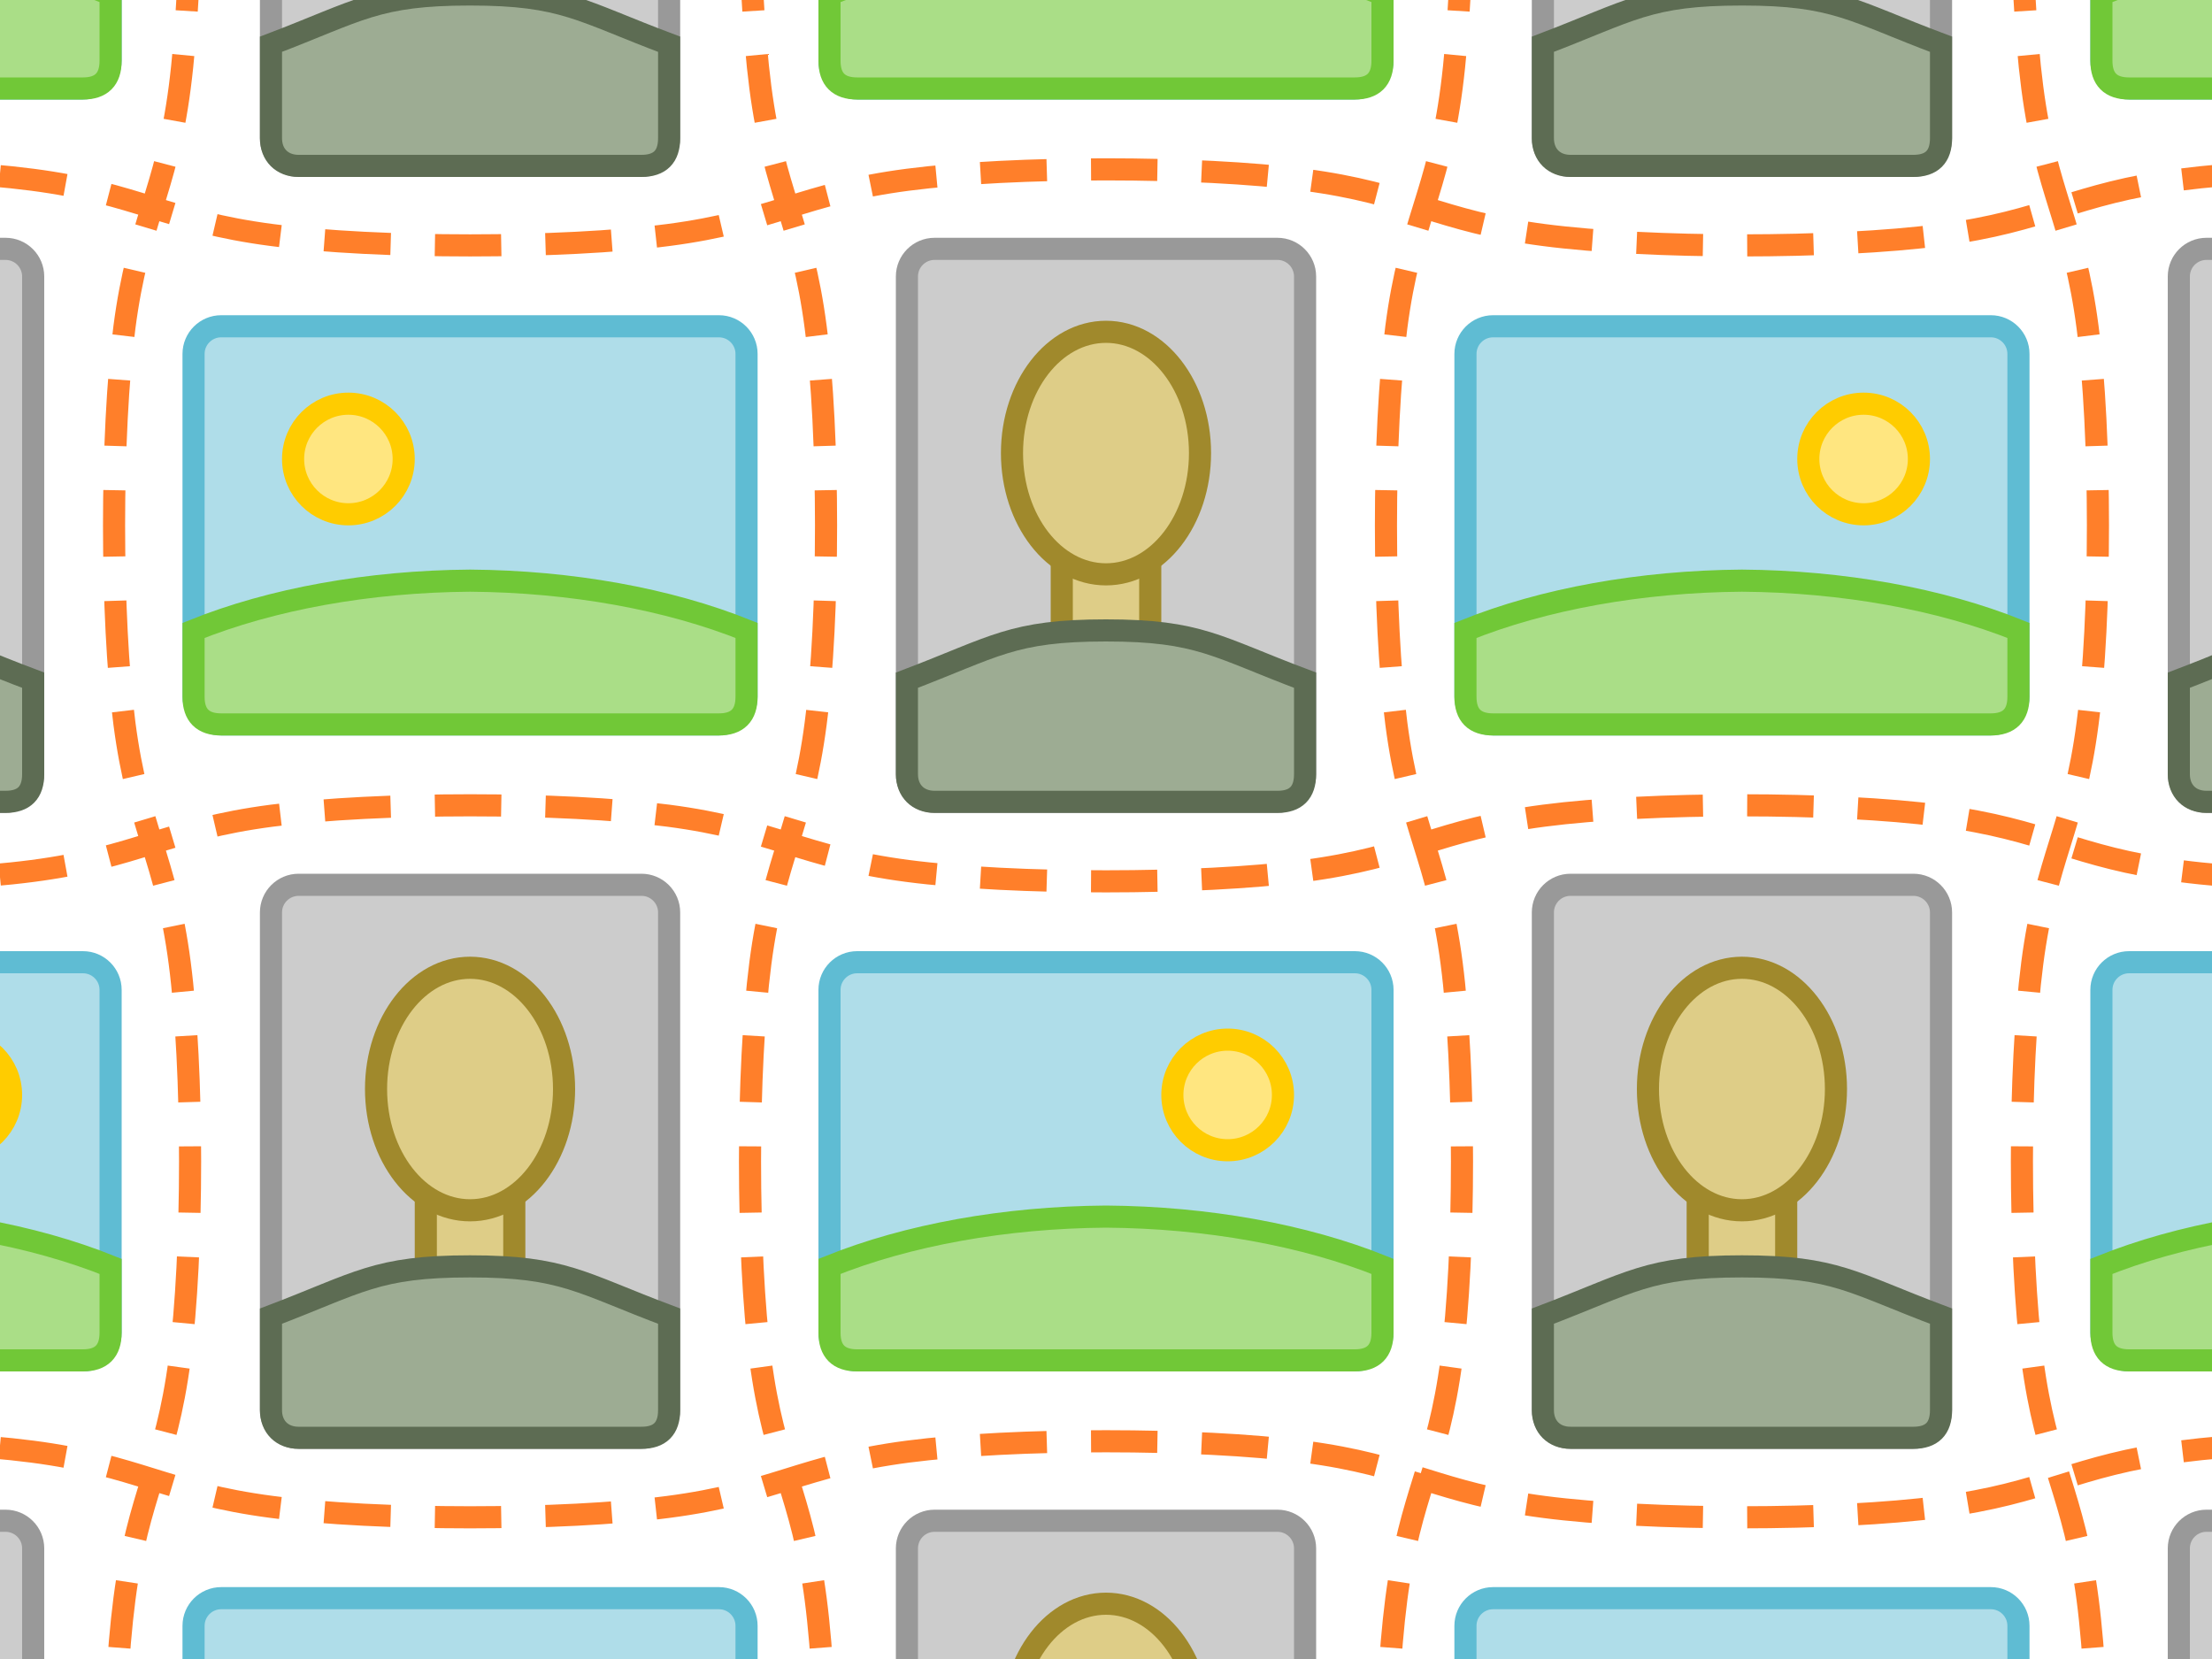
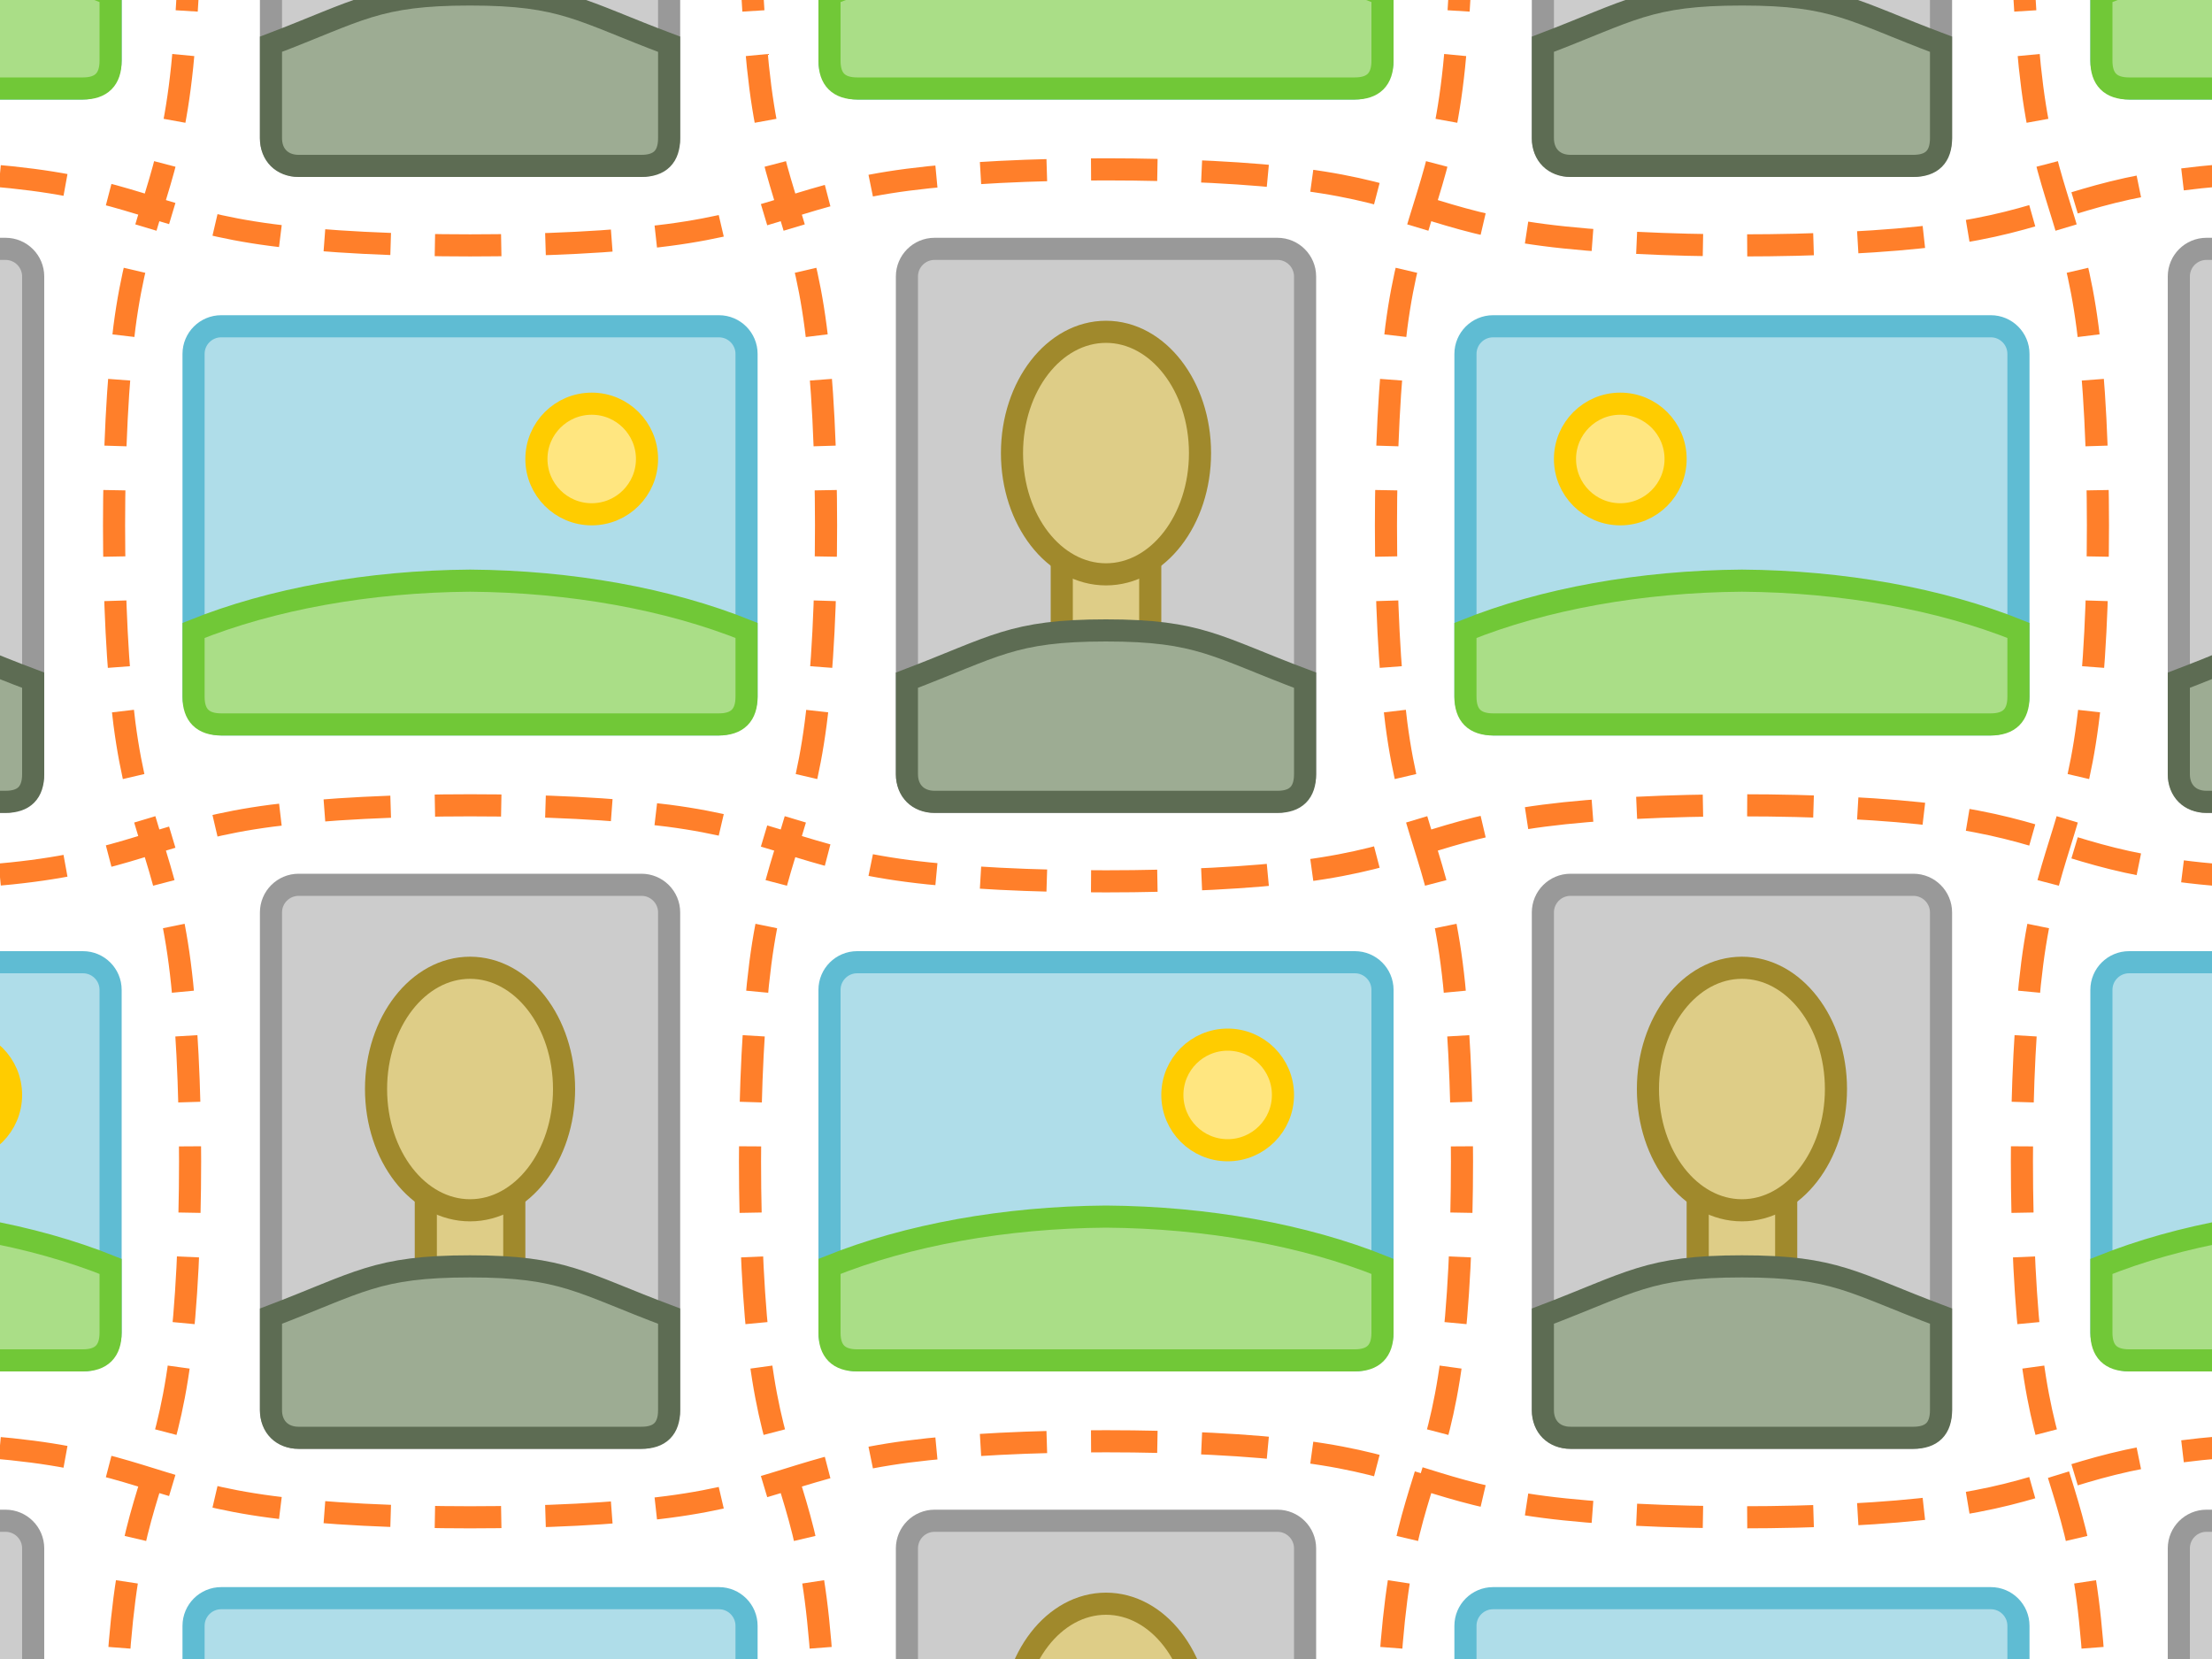
<svg xmlns="http://www.w3.org/2000/svg" xmlns:xlink="http://www.w3.org/1999/xlink" width="400" height="300" version="1.1" id="svg15">
  <defs id="defs15">
    </defs>
  <g id="a" stroke-width="4" transform="translate(130 9)">
    <rect width="72" height="100" x="34" y="36" fill="#cccccc" stroke="#999999" rx="5" ry="5" id="rect1" style="stroke-width:4" />
    <g fill="#decd87" stroke="#a0892c" id="g2">
      <rect width="16" height="21" x="62" y="89" rx="0" ry="0" id="rect2" />
      <ellipse cx="70" cy="72.931" id="ellipse2" ry="21.929" rx="17" />
    </g>
    <path fill="#9dac93" stroke="#5d6c53" d="m 70,105 c -17,0 -20.034,2.932 -36,9 v 17 c 0,3 2,5 5,5 h 62 c 3.333,0 5,-1.667 5,-5 v -17 c -16,-6 -19,-9 -36,-9 z" id="path2" />
  </g>
  <g id="b" stroke-width="4" transform="translate(12 124)">
    <rect width="100" height="72" x="138" y="50" fill="#afdde9" stroke="#5fbcd3" rx="5" ry="5" id="rect3" style="stroke-width:4" />
    <circle cx="210" cy="74" fill="#ffe680" stroke="#ffcc00" id="circle3" r="10" />
    <path fill="#aade87" stroke="#71c837" d="m 188,96 c -18.244,0.133 -35.862,3.305 -50,9 v 12 c 0,3.333 1.667,5 5,5 h 90 c 3.333,0 5,-1.667 5,-5 v -12 c -14.138,-5.695 -31.756,-8.867 -50,-9 z" id="path3" />
  </g>
-   <use xlink:href="#a" id="c" x="0" y="0" transform="translate(115 115)" />
-   <use xlink:href="#b" id="d" x="0" y="0" transform="translate(115 -115)" />
-   <use xlink:href="#a" id="e" x="0" y="0" transform="translate(-230)" />
-   <use xlink:href="#b" id="g" x="0" y="0" transform="translate(-230)" />
-   <use xlink:href="#c" id="h" x="0" y="0" transform="translate(-230)" />
-   <use xlink:href="#d" id="f" x="0" y="0" transform="matrix(-1,0,0,1,400,0)" />
-   <use xlink:href="#a" id="i" x="0" y="0" transform="translate(0 230)" />
-   <use xlink:href="#d" transform="translate(0 230)" id="use3" />
-   <use xlink:href="#e" transform="translate(0 230)" id="use4" />
-   <use xlink:href="#f" transform="translate(0 230)" id="use5" />
-   <use xlink:href="#b" id="j" x="0" y="0" transform="translate(0 -230)" />
-   <use xlink:href="#c" transform="translate(0 -230)" id="use6" />
-   <use xlink:href="#g" transform="translate(0 -230)" id="use7" />
-   <use xlink:href="#h" transform="translate(0 -230)" id="use8" />
-   <use xlink:href="#a" transform="translate(230)" id="use9" />
-   <use xlink:href="#b" transform="translate(230)" id="use10" />
-   <use xlink:href="#i" transform="translate(230)" id="use11" />
-   <use xlink:href="#j" transform="translate(230)" id="use12" />
  <g id="g21" style="display:inline">
    <path style="fill:none;stroke:#ff7f2a;stroke-width:4;stroke-dasharray:12, 8" d="m 35,-70 c 0,33.333 0,66.667 -2.5,85.833 C 30,35 25,40 22.5,59.167 20,78.334 20,111.667 22.5,130.833 25,150 30,155 32.5,174.167 35,193.334 35,226.667 32.5,245.833 30,265 25,270 22.5,289.167 20,308.334 20,341.667 20,375" id="path17" />
    <use x="0" y="0" xlink:href="#path17" id="use17" transform="translate(230)" />
    <use x="0" y="0" xlink:href="#path17" id="use18" transform="matrix(-1,0,0,1,170,0)" />
-     <use x="0" y="0" xlink:href="#use18" id="use19" transform="translate(230)" />
    <path style="fill:none;stroke:#ff7f2a;stroke-width:4;stroke-dasharray:12, 8" d="m -80,30 c 33.333,0 66.667,0 85.833,2.5 C 25,35 30,40 49.167,42.5 68.334,45 101.667,45 120.833,42.5 140,40 145,35 164.167,32.5 183.334,30 216.667,30 235.833,32.5 255,35 260,40 279.167,42.5 298.334,45 331.667,45 350.833,42.5 370,40 375,35 394.167,32.5 413.334,30 446.667,30 480,30" id="path19" />
    <use x="0" y="0" xlink:href="#path19" id="use20" transform="translate(0,230)" />
    <use x="0" y="0" xlink:href="#path19" id="use21" transform="matrix(1,0,0,-1,0,190)" />
+     <use x="0" y="0" xlink:href="#use18" id="use34" transform="translate(230)" />
  </g>
+   <use x="0" y="0" xlink:href="#a" id="use1" transform="translate(230)" />
+   <use x="0" y="0" xlink:href="#a" id="use2" transform="translate(0,230)" />
+   <use x="0" y="0" xlink:href="#a" id="use13" transform="translate(-230)" />
+   <use x="0" y="0" xlink:href="#a" id="use14" transform="translate(-115,-115)" />
+   <use x="0" y="0" xlink:href="#a" id="use15" transform="translate(115,-115)" />
+   <use x="0" y="0" xlink:href="#a" id="use16" transform="translate(115,115)" />
+   <use x="0" y="0" xlink:href="#a" id="use22" transform="translate(-230,230)" />
+   <use x="0" y="0" xlink:href="#a" id="use23" transform="translate(230,230)" />
+   <use x="0" y="0" xlink:href="#b" id="use24" transform="translate(0,-230)" />
+   <use x="0" y="0" xlink:href="#b" id="use25" transform="translate(230)" />
+   <use x="0" y="0" xlink:href="#b" id="use26" transform="matrix(-1,0,0,1,515,-115)" />
+   <use x="0" y="0" xlink:href="#b" id="use27" transform="translate(115,115)" />
+   <use x="0" y="0" xlink:href="#b" id="use28" transform="translate(230,-230)" />
+   <use x="0" y="0" xlink:href="#b" id="use29" transform="translate(-115,115)" />
+   <use x="0" y="0" xlink:href="#b" id="use30" transform="translate(-115,-115)" />
+   <use x="0" y="0" xlink:href="#b" id="use31" transform="translate(-230,-230)" />
+   <use x="0" y="0" xlink:href="#b" id="use32" transform="translate(-230)" />
+   <use x="0" y="0" xlink:href="#a" id="use33" transform="translate(-115,115)" />
</svg>
